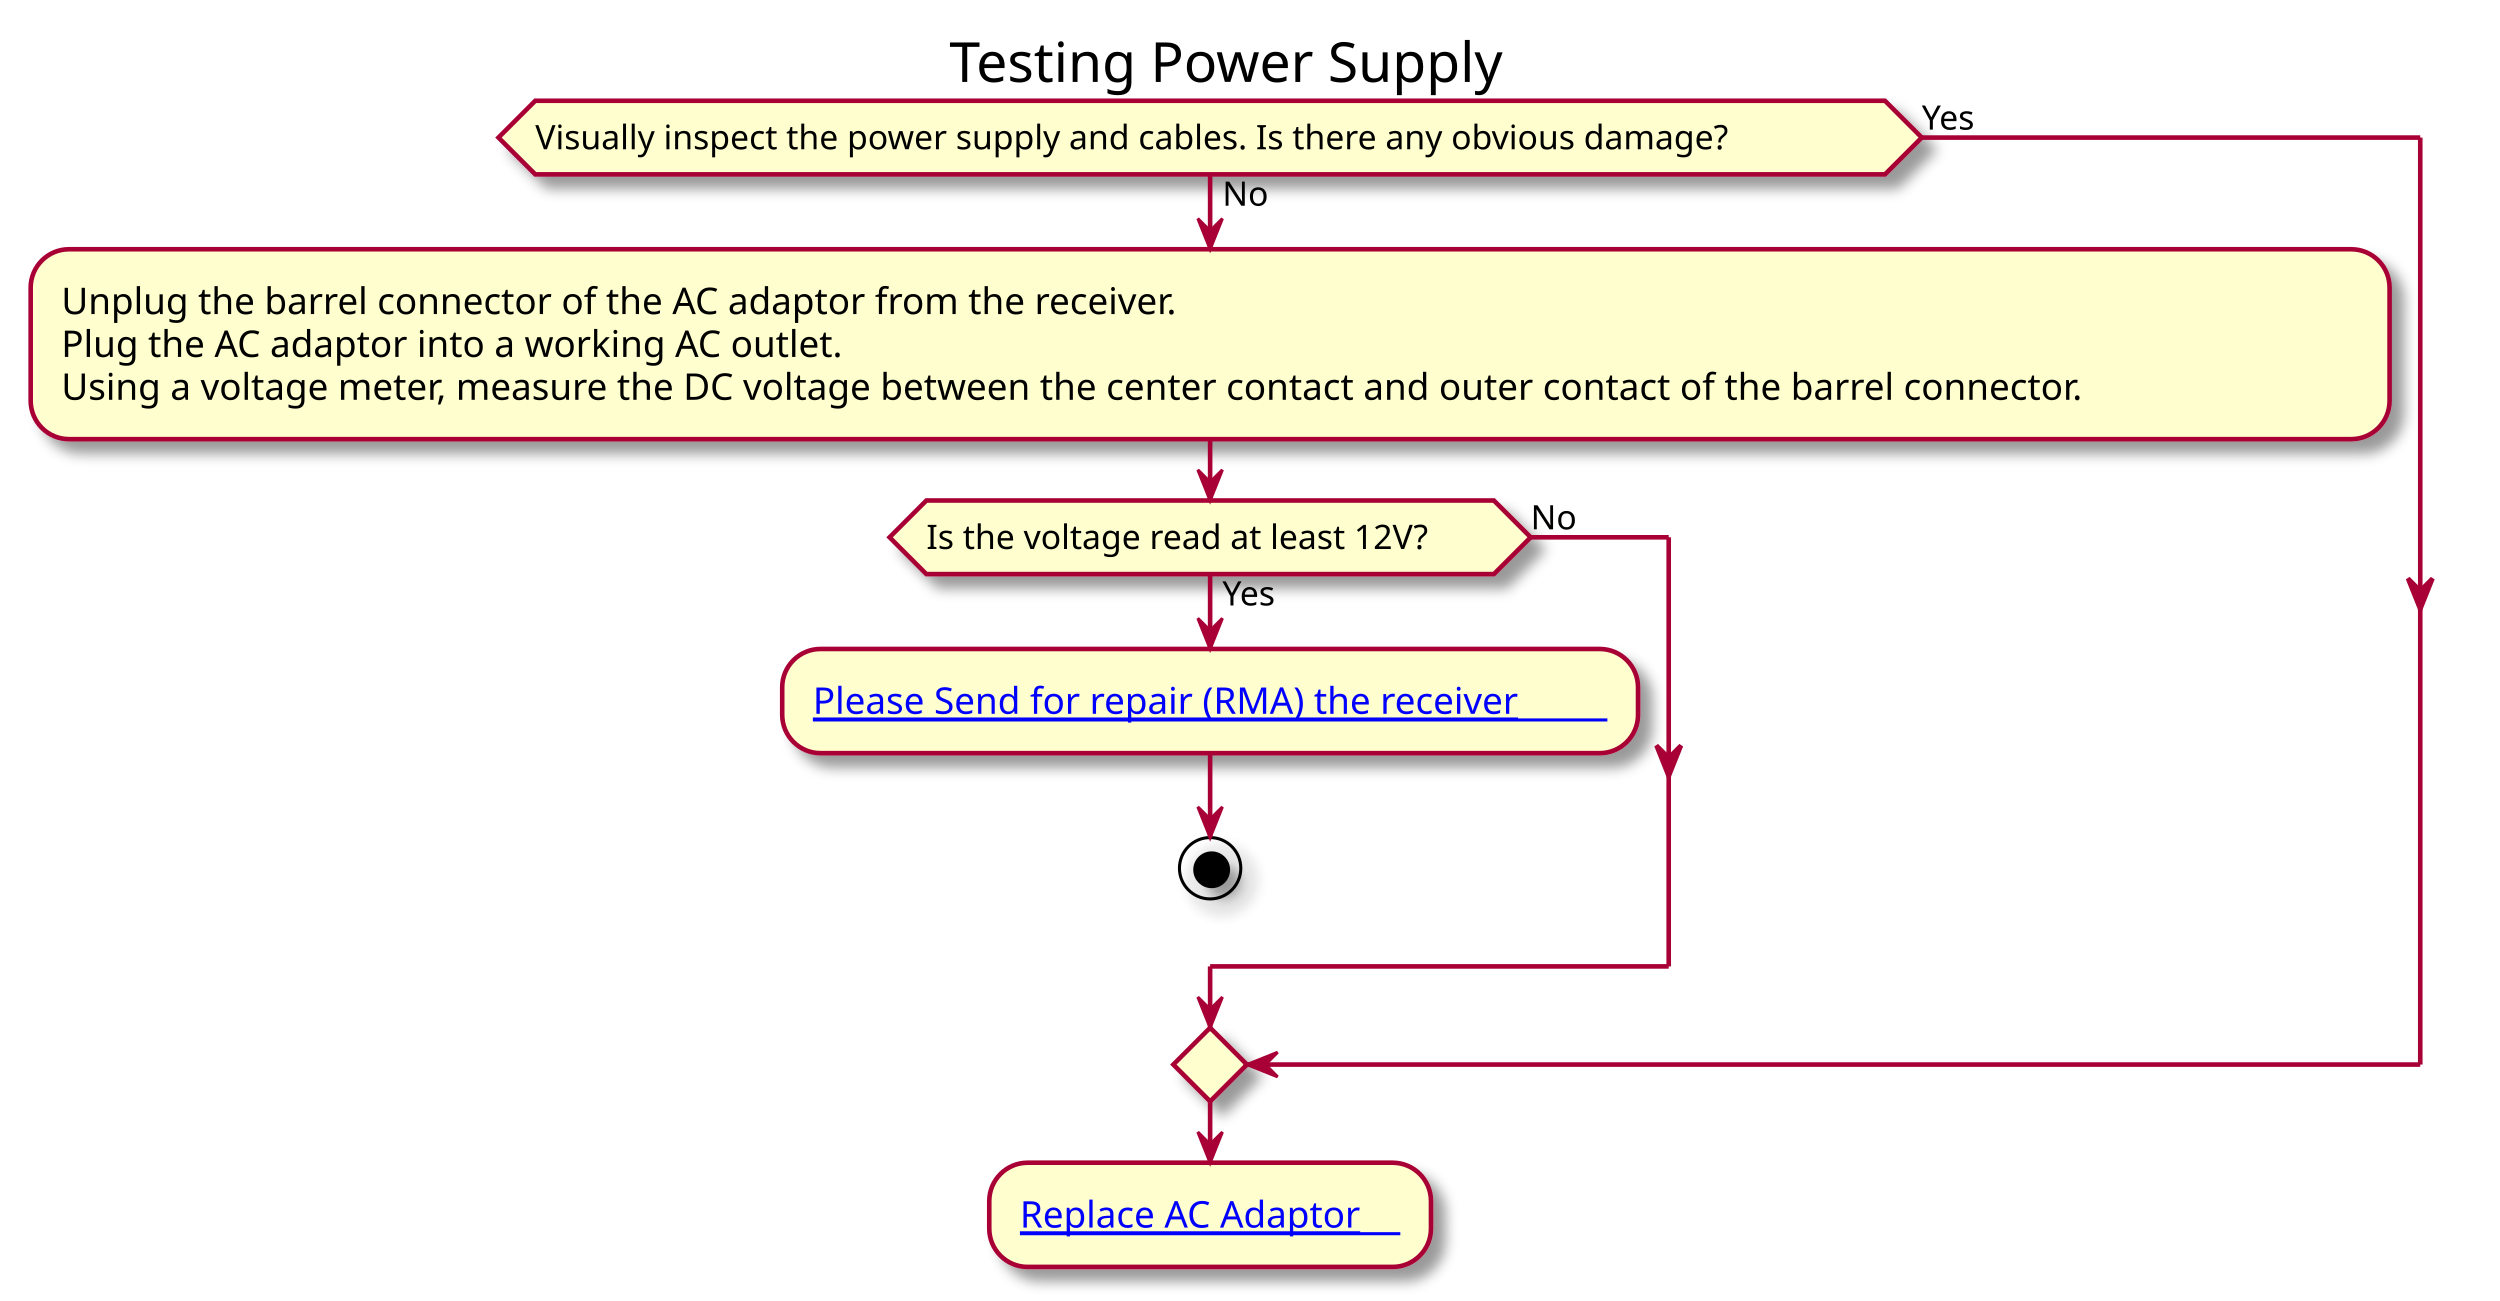
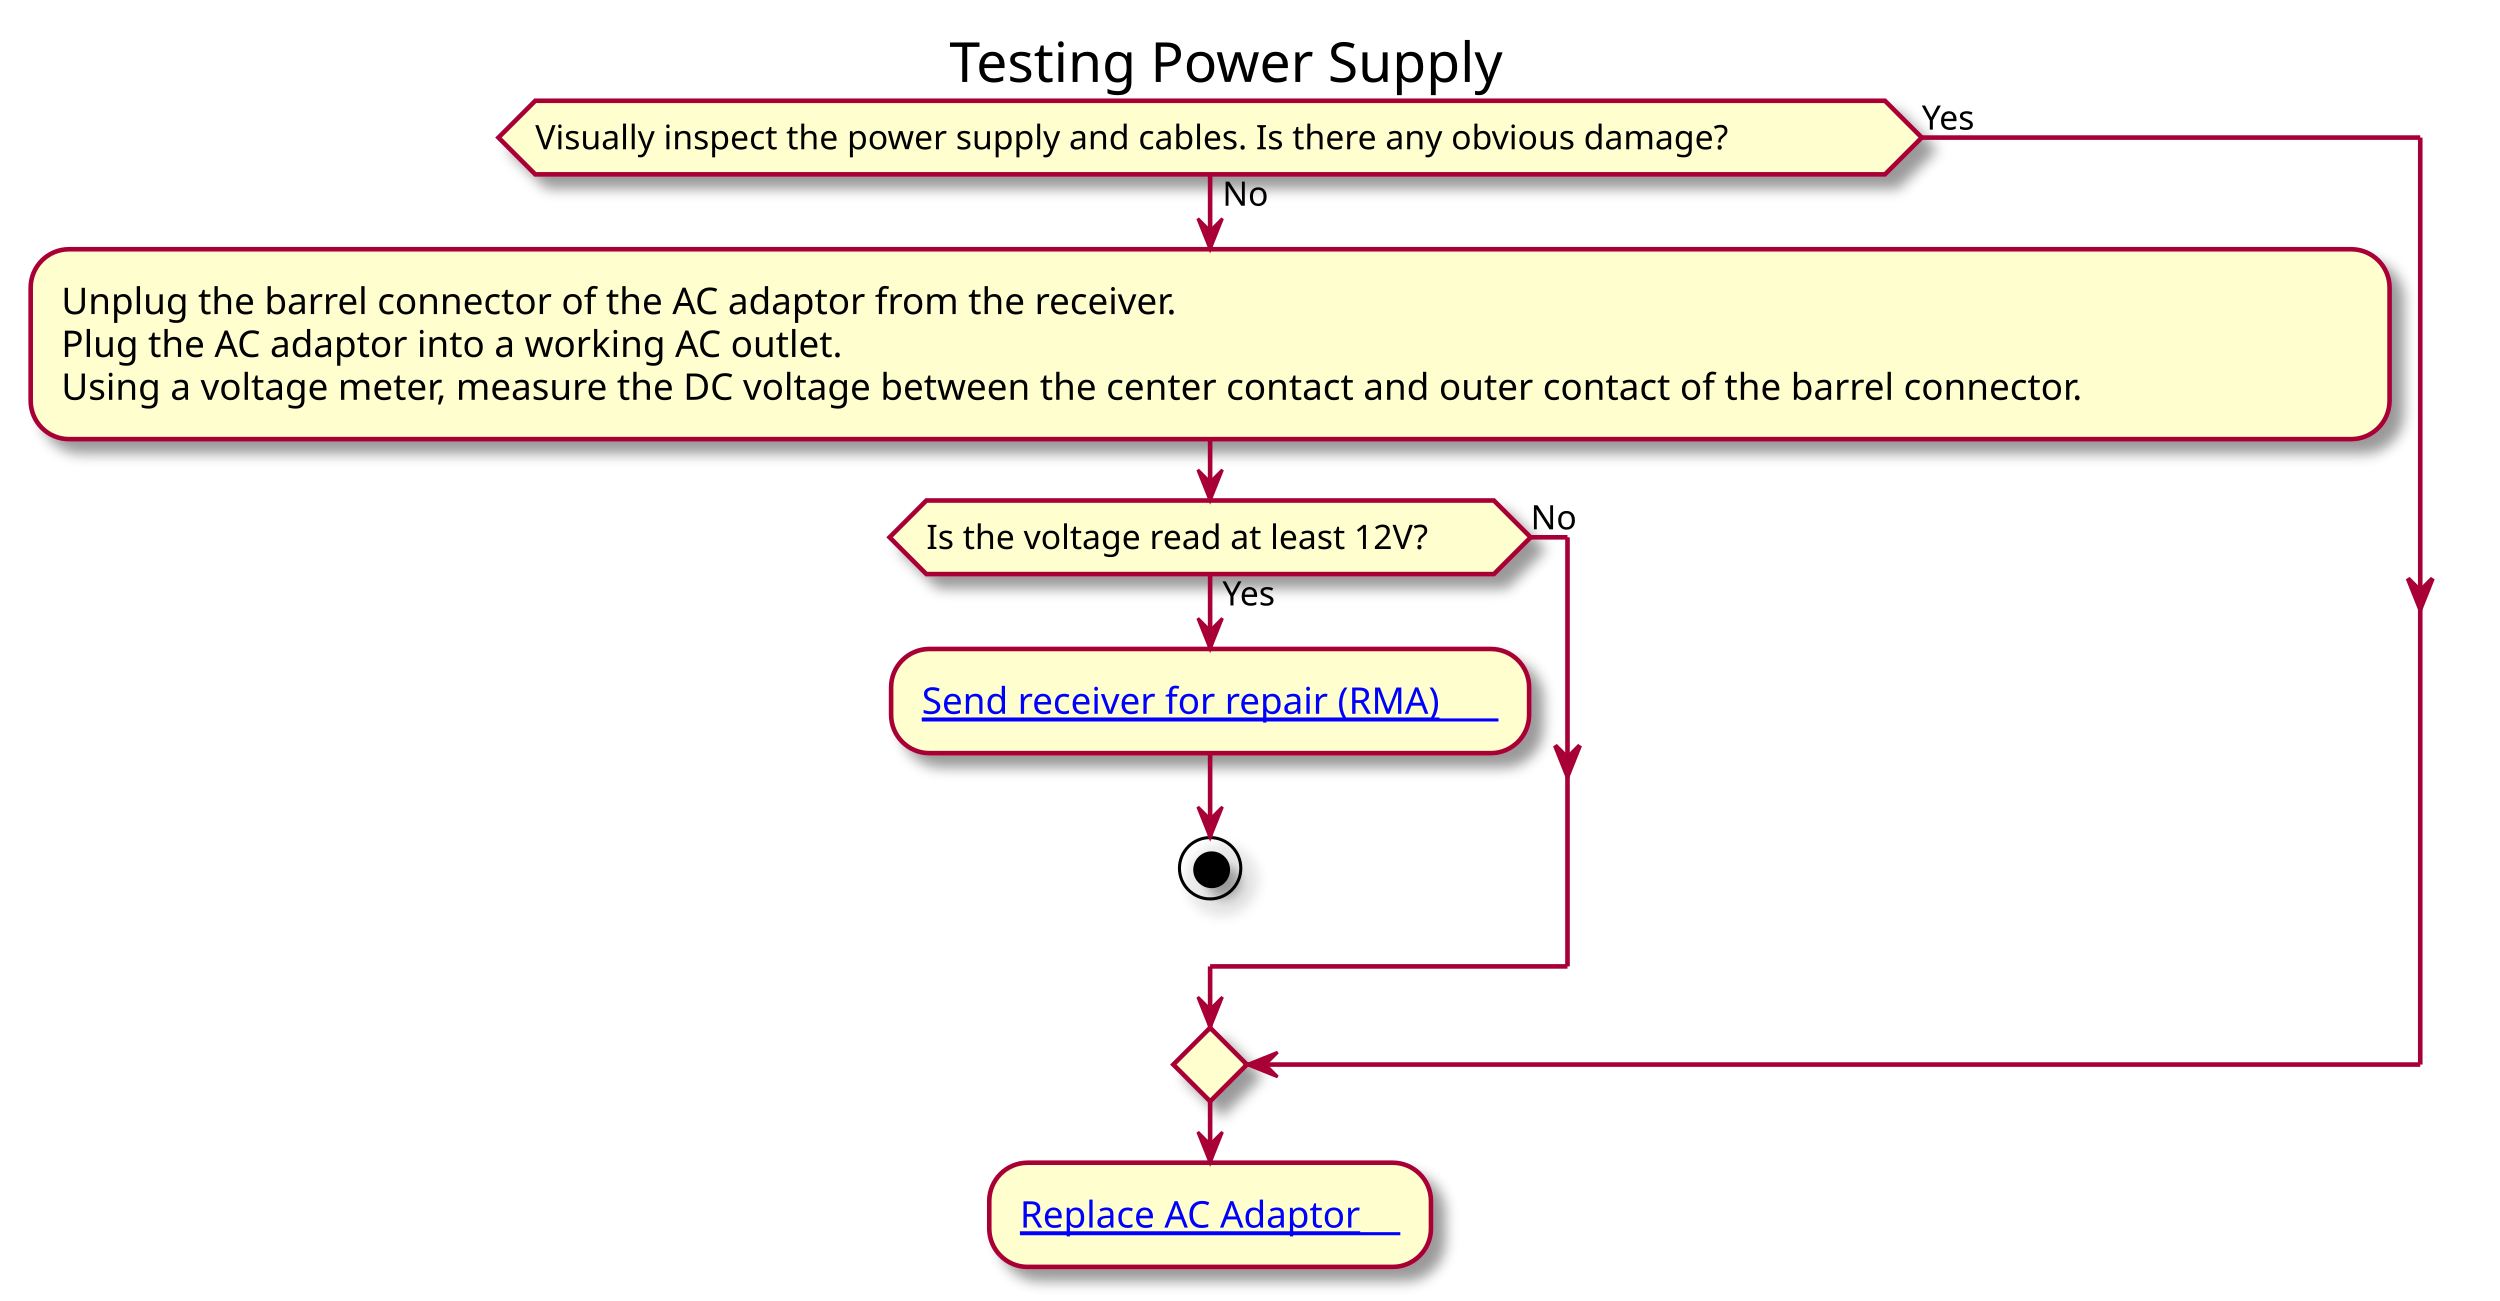
<svg xmlns="http://www.w3.org/2000/svg" xmlns:xlink="http://www.w3.org/1999/xlink" contentScriptType="application/ecmascript" contentStyleType="text/css" height="424px" preserveAspectRatio="none" style="width:815px;height:424px;" version="1.1" viewBox="0 0 815 424" width="815px" zoomAndPan="magnify">
  <defs>
-     <filter height="300%" id="fqvjkcoo9h75w" width="300%" x="-1" y="-1">
+     <filter height="300%" id="fs1aqp3crnlev" width="300%" x="-1" y="-1">
      <feGaussianBlur result="blurOut" stdDeviation="2.0" />
      <feColorMatrix in="blurOut" result="blurOut2" type="matrix" values="0 0 0 0 0 0 0 0 0 0 0 0 0 0 0 0 0 0 .4 0" />
      <feOffset dx="4.0" dy="4.0" in="blurOut2" result="blurOut3" />
      <feBlend in="SourceGraphic" in2="blurOut3" mode="normal" />
    </filter>
  </defs>
  <g>
    <text fill="#000000" font-family="sans-serif" font-size="18" lengthAdjust="spacingAndGlyphs" textLength="194" x="309.5" y="26.708">Testing Power Supply</text>
-     <rect fill="#FEFECE" filter="url(#fqvjkcoo9h75w)" height="61.906" rx="12.5" ry="12.5" style="stroke: #A80036; stroke-width: 1.5;" width="769" x="10" y="81.254" />
+     <rect fill="#FEFECE" filter="url(#fs1aqp3crnlev)" height="61.906" rx="12.5" ry="12.5" style="stroke: #A80036; stroke-width: 1.5;" width="769" x="10" y="81.254" />
    <text fill="#000000" font-family="sans-serif" font-size="12" lengthAdjust="spacingAndGlyphs" textLength="408" x="20" y="102.393">Unplug the barrel connector of the AC adaptor from the receiver.</text>
    <text fill="#000000" font-family="sans-serif" font-size="12" lengthAdjust="spacingAndGlyphs" textLength="283" x="20" y="116.362">Plug the AC adaptor into a working AC outlet.</text>
    <text fill="#000000" font-family="sans-serif" font-size="12" lengthAdjust="spacingAndGlyphs" textLength="749" x="20" y="130.331">Using a voltage meter, measure the DC voltage between the center contact and outer contact of the barrel connector.</text>
-     <rect fill="#FEFECE" filter="url(#fqvjkcoo9h75w)" height="33.969" rx="12.5" ry="12.5" style="stroke: #A80036; stroke-width: 1.5;" width="279" x="255" y="211.563" />
+     <rect fill="#FEFECE" filter="url(#fs1aqp3crnlev)" height="33.969" rx="12.5" ry="12.5" style="stroke: #A80036; stroke-width: 1.5;" width="208" x="290.5" y="211.563" />
    <a target="_top" xlink:actuate="onRequest" xlink:href="http://rfhero.com/request-rma.php" xlink:show="new" xlink:title="Click here to go to the Send for repair (RMA) page." xlink:type="simple">
-       <text fill="#0000FF" font-family="sans-serif" font-size="12" lengthAdjust="spacingAndGlyphs" text-decoration="underline" textLength="259" x="265" y="232.702">Please Send for repair (RMA) the receiver</text>
-       <line style="stroke: #0000FF; stroke-width: 1.0;" x1="265" x2="524" y1="234.702" y2="234.702" />
+       <text fill="#0000FF" font-family="sans-serif" font-size="12" lengthAdjust="spacingAndGlyphs" text-decoration="underline" textLength="188" x="300.5" y="232.702">Send receiver for repair (RMA)</text>
+       <line style="stroke: #0000FF; stroke-width: 1.0;" x1="300.5" x2="488.5" y1="234.702" y2="234.702" />
    </a>
-     <ellipse cx="394.5" cy="283.047" fill="none" filter="url(#fqvjkcoo9h75w)" rx="10" ry="10" style="stroke: #000000; stroke-width: 1.0;" />
-     <ellipse cx="395" cy="283.547" fill="#000000" filter="url(#fqvjkcoo9h75w)" rx="6" ry="6" style="stroke: none; stroke-width: 1.0;" />
-     <polygon fill="#FEFECE" filter="url(#fqvjkcoo9h75w)" points="302,163.161,487,163.161,499,175.161,487,187.161,302,187.161,290,175.161,302,163.161" style="stroke: #A80036; stroke-width: 1.5;" />
+     <ellipse cx="394.5" cy="283.047" fill="none" filter="url(#fs1aqp3crnlev)" rx="10" ry="10" style="stroke: #000000; stroke-width: 1.0;" />
+     <ellipse cx="395" cy="283.547" fill="#000000" filter="url(#fs1aqp3crnlev)" rx="6" ry="6" style="stroke: none; stroke-width: 1.0;" />
+     <polygon fill="#FEFECE" filter="url(#fs1aqp3crnlev)" points="302,163.161,487,163.161,499,175.161,487,187.161,302,187.161,290,175.161,302,163.161" style="stroke: #A80036; stroke-width: 1.5;" />
    <text fill="#000000" font-family="sans-serif" font-size="11" lengthAdjust="spacingAndGlyphs" textLength="21" x="398.5" y="197.371">Yes</text>
    <text fill="#000000" font-family="sans-serif" font-size="11" lengthAdjust="spacingAndGlyphs" textLength="185" x="302" y="178.969">Is the voltage read at least 12V?</text>
    <text fill="#000000" font-family="sans-serif" font-size="11" lengthAdjust="spacingAndGlyphs" textLength="15" x="499" y="172.566">No</text>
-     <polygon fill="#FEFECE" filter="url(#fqvjkcoo9h75w)" points="174.5,32.852,614.5,32.852,626.5,44.852,614.5,56.852,174.5,56.852,162.5,44.852,174.5,32.852" style="stroke: #A80036; stroke-width: 1.5;" />
+     <polygon fill="#FEFECE" filter="url(#fs1aqp3crnlev)" points="174.5,32.852,614.5,32.852,626.5,44.852,614.5,56.852,174.5,56.852,162.5,44.852,174.5,32.852" style="stroke: #A80036; stroke-width: 1.5;" />
    <text fill="#000000" font-family="sans-serif" font-size="11" lengthAdjust="spacingAndGlyphs" textLength="15" x="398.5" y="67.062">No</text>
    <text fill="#000000" font-family="sans-serif" font-size="11" lengthAdjust="spacingAndGlyphs" textLength="440" x="174.5" y="48.66">Visually inspect the power supply and cables.  Is there any obvious damage?</text>
    <text fill="#000000" font-family="sans-serif" font-size="11" lengthAdjust="spacingAndGlyphs" textLength="21" x="626.5" y="42.258">Yes</text>
-     <polygon fill="#FEFECE" filter="url(#fqvjkcoo9h75w)" points="394.5,335.047,406.5,347.047,394.5,359.047,382.5,347.047,394.5,335.047" style="stroke: #A80036; stroke-width: 1.5;" />
-     <rect fill="#FEFECE" filter="url(#fqvjkcoo9h75w)" height="33.969" rx="12.5" ry="12.5" style="stroke: #A80036; stroke-width: 1.5;" width="144" x="322.5" y="379.047" />
+     <polygon fill="#FEFECE" filter="url(#fs1aqp3crnlev)" points="394.5,335.047,406.5,347.047,394.5,359.047,382.5,347.047,394.5,335.047" style="stroke: #A80036; stroke-width: 1.5;" />
+     <rect fill="#FEFECE" filter="url(#fs1aqp3crnlev)" height="33.969" rx="12.5" ry="12.5" style="stroke: #A80036; stroke-width: 1.5;" width="144" x="322.5" y="379.047" />
    <a target="_top" xlink:actuate="onRequest" xlink:href="https://www.rfhero.net/accessories" xlink:show="new" xlink:title="https://www.rfhero.net/accessories" xlink:type="simple">
      <text fill="#0000FF" font-family="sans-serif" font-size="12" lengthAdjust="spacingAndGlyphs" text-decoration="underline" textLength="124" x="332.5" y="400.186">Replace AC Adaptor</text>
      <line style="stroke: #0000FF; stroke-width: 1.0;" x1="332.5" x2="456.5" y1="402.186" y2="402.186" />
    </a>
    <line style="stroke: #A80036; stroke-width: 1.5;" x1="394.5" x2="394.5" y1="245.532" y2="273.047" />
    <polygon fill="#A80036" points="390.5,263.047,394.5,273.047,398.5,263.047,394.5,267.047" style="stroke: #A80036; stroke-width: 1.0;" />
    <line style="stroke: #A80036; stroke-width: 1.5;" x1="394.5" x2="394.5" y1="187.161" y2="211.563" />
    <polygon fill="#A80036" points="390.5,201.563,394.5,211.563,398.5,201.563,394.5,205.563" style="stroke: #A80036; stroke-width: 1.0;" />
-     <line style="stroke: #A80036; stroke-width: 1.5;" x1="499" x2="544" y1="175.161" y2="175.161" />
-     <polygon fill="#A80036" points="540,243.047,544,253.047,548,243.047,544,247.047" style="stroke: #A80036; stroke-width: 1.5;" />
-     <line style="stroke: #A80036; stroke-width: 1.5;" x1="544" x2="544" y1="175.161" y2="315.047" />
-     <line style="stroke: #A80036; stroke-width: 1.5;" x1="544" x2="394.5" y1="315.047" y2="315.047" />
+     <line style="stroke: #A80036; stroke-width: 1.5;" x1="499" x2="511" y1="175.161" y2="175.161" />
+     <polygon fill="#A80036" points="507,243.047,511,253.047,515,243.047,511,247.047" style="stroke: #A80036; stroke-width: 1.5;" />
+     <line style="stroke: #A80036; stroke-width: 1.5;" x1="511" x2="511" y1="175.161" y2="315.047" />
+     <line style="stroke: #A80036; stroke-width: 1.5;" x1="511" x2="394.5" y1="315.047" y2="315.047" />
    <line style="stroke: #A80036; stroke-width: 1.5;" x1="394.5" x2="394.5" y1="315.047" y2="335.047" />
    <polygon fill="#A80036" points="390.5,325.047,394.5,335.047,398.5,325.047,394.5,329.047" style="stroke: #A80036; stroke-width: 1.0;" />
    <line style="stroke: #A80036; stroke-width: 1.5;" x1="394.5" x2="394.5" y1="143.161" y2="163.161" />
    <polygon fill="#A80036" points="390.5,153.161,394.5,163.161,398.5,153.161,394.5,157.161" style="stroke: #A80036; stroke-width: 1.0;" />
    <line style="stroke: #A80036; stroke-width: 1.5;" x1="394.5" x2="394.5" y1="56.852" y2="81.254" />
    <polygon fill="#A80036" points="390.5,71.254,394.5,81.254,398.5,71.254,394.5,75.254" style="stroke: #A80036; stroke-width: 1.0;" />
    <line style="stroke: #A80036; stroke-width: 1.5;" x1="626.5" x2="789" y1="44.852" y2="44.852" />
    <polygon fill="#A80036" points="785,188.594,789,198.594,793,188.594,789,192.594" style="stroke: #A80036; stroke-width: 1.5;" />
    <line style="stroke: #A80036; stroke-width: 1.5;" x1="789" x2="789" y1="44.852" y2="347.047" />
    <line style="stroke: #A80036; stroke-width: 1.5;" x1="789" x2="406.5" y1="347.047" y2="347.047" />
    <polygon fill="#A80036" points="416.5,343.047,406.5,347.047,416.5,351.047,412.5,347.047" style="stroke: #A80036; stroke-width: 1.0;" />
    <line style="stroke: #A80036; stroke-width: 1.5;" x1="394.5" x2="394.5" y1="359.047" y2="379.047" />
    <polygon fill="#A80036" points="390.5,369.047,394.5,379.047,398.5,369.047,394.5,373.047" style="stroke: #A80036; stroke-width: 1.0;" />
  </g>
</svg>
